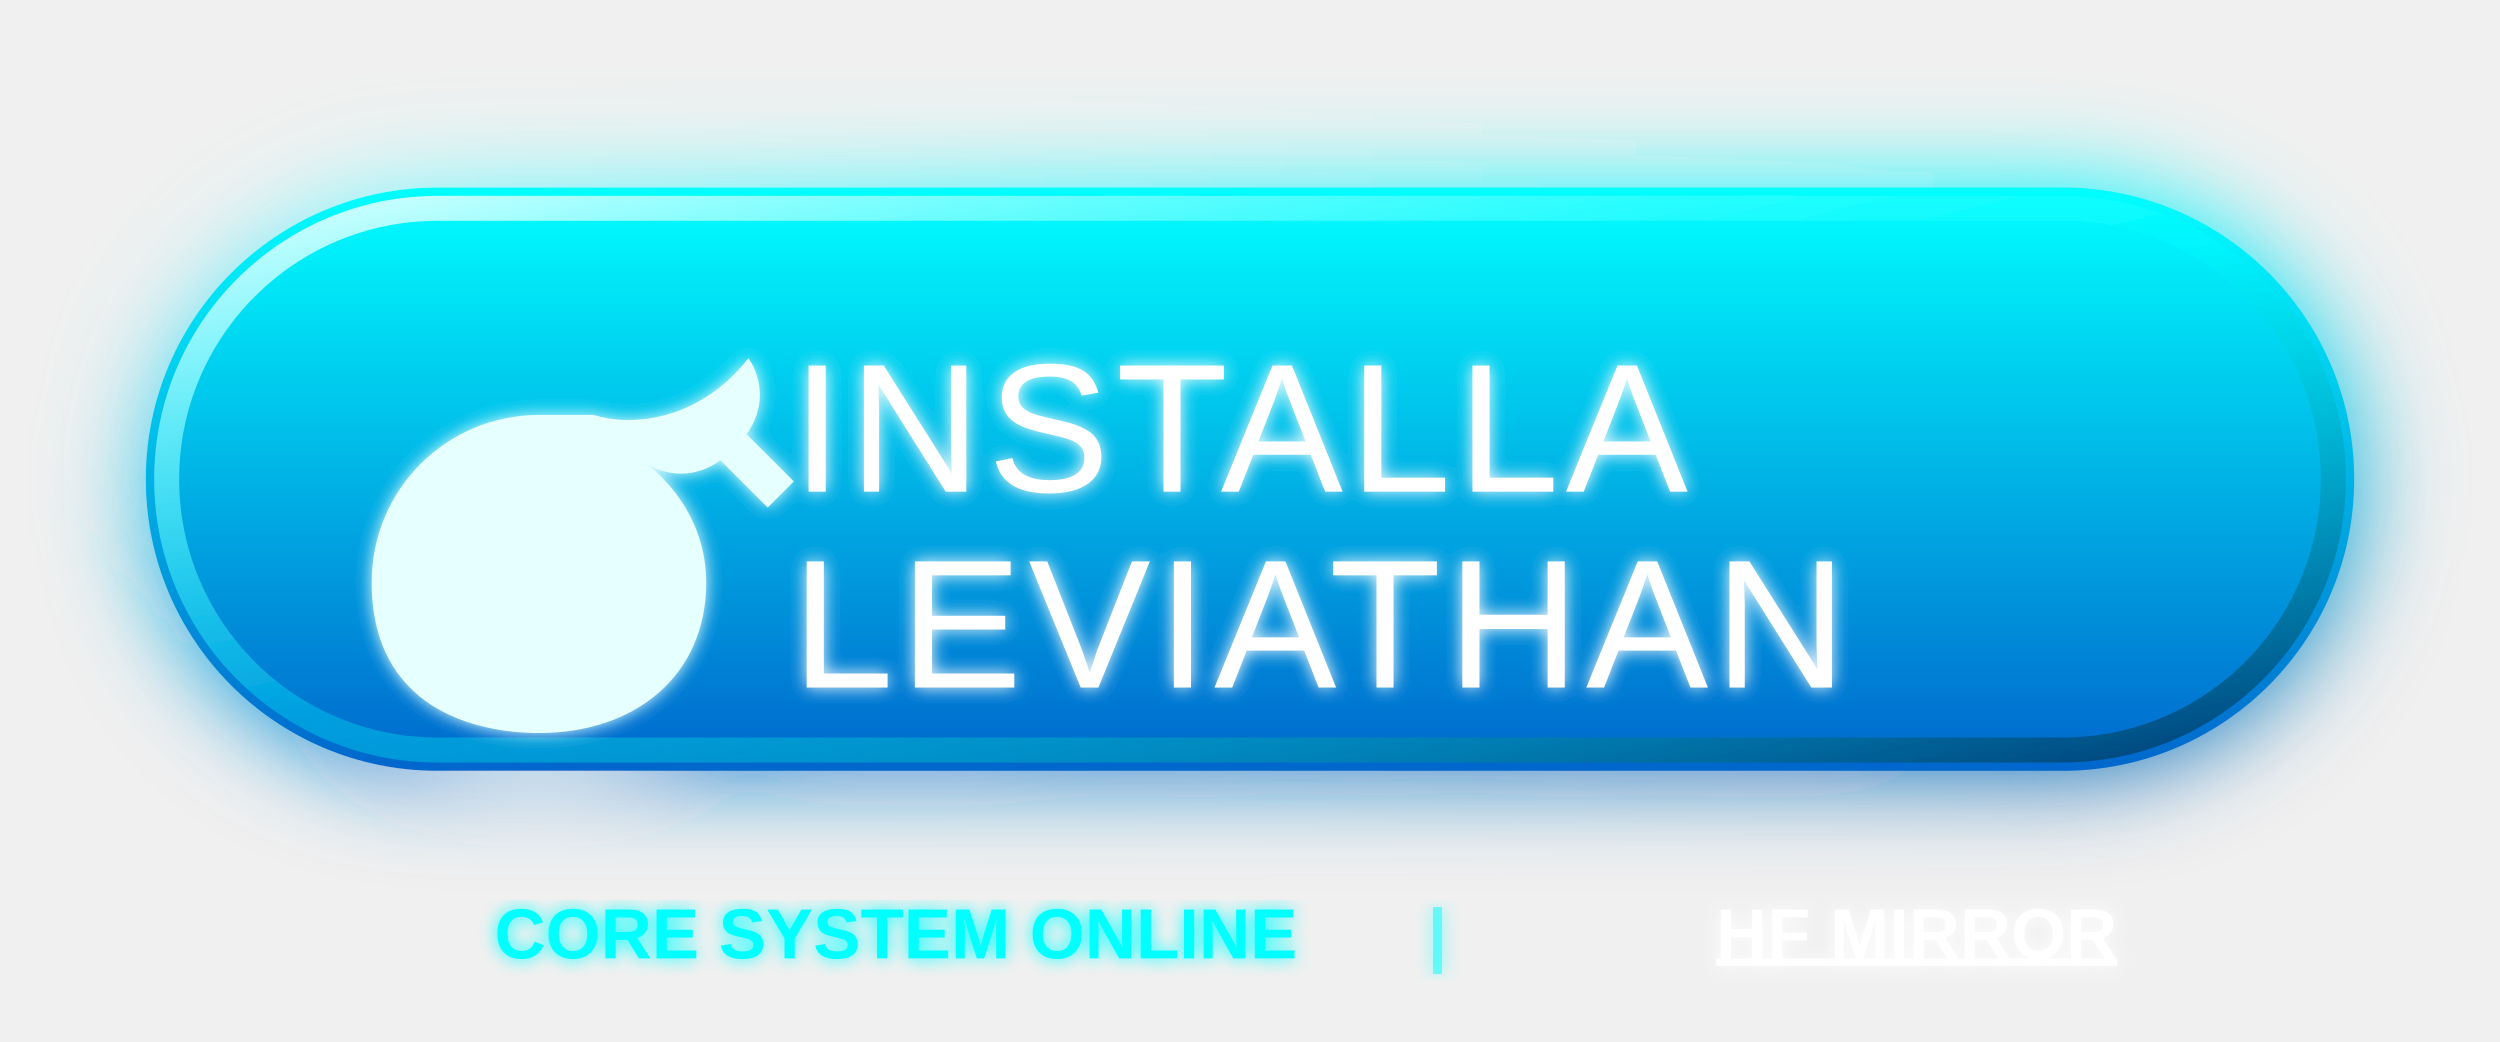
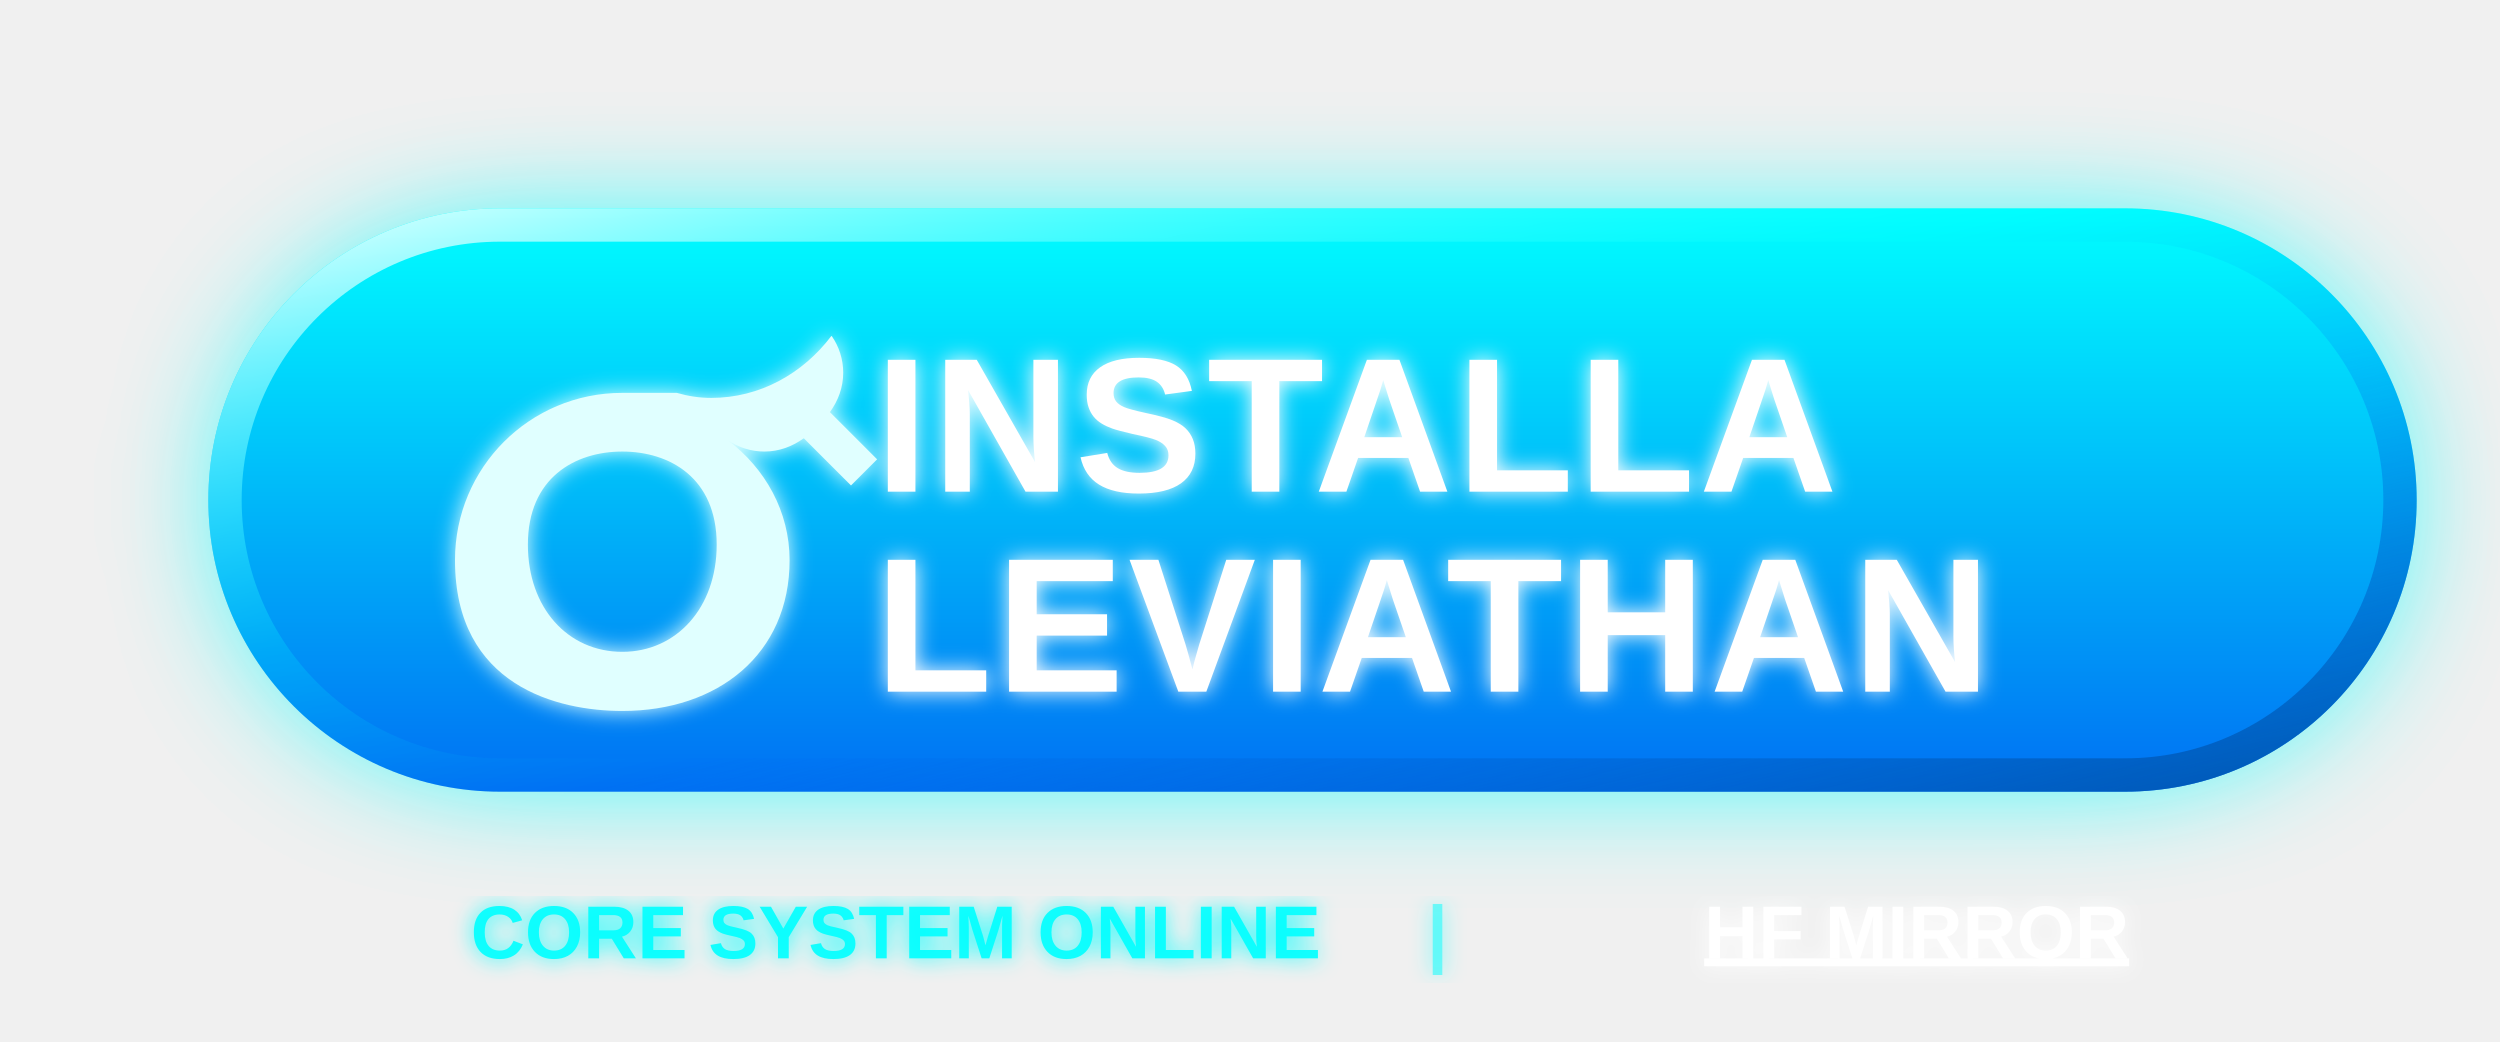
<svg xmlns="http://www.w3.org/2000/svg" width="600" height="250" viewBox="0 0 600 250">
  <defs>
-     <linearGradient id="bodyGrad" x1="0%" y1="0%" x2="0%" y2="100%">
-       <stop offset="0%" stop-color="#0ff" />
-       <stop offset="100%" stop-color="#0066cc" />
+     <linearGradient id="mainBodyGrad" x1="0%" y1="0%" x2="0%" y2="100%">
+       <stop offset="0%" stop-color="#00ffff" />
+       <stop offset="100%" stop-color="#0070f3" />
    </linearGradient>
    <linearGradient id="rimGrad" x1="0%" y1="0%" x2="100%" y2="100%">
      <stop offset="0%" stop-color="#ffffff" stop-opacity="0.9" />
-       <stop offset="50%" stop-color="#00ffff" stop-opacity="0.3" />
-       <stop offset="100%" stop-color="#003366" stop-opacity="0.9" />
+       <stop offset="40%" stop-color="#00ffff" stop-opacity="0.2" />
+       <stop offset="60%" stop-color="#0070f3" stop-opacity="0.2" />
+       <stop offset="100%" stop-color="#0050a0" stop-opacity="0.8" />
    </linearGradient>
-     <filter id="softGlow" x="-40%" y="-40%" width="180%" height="180%">
-       <feGaussianBlur stdDeviation="12" result="blur" />
+     <filter id="intenseGlow" x="-50%" y="-50%" width="200%" height="200%">
+       <feGaussianBlur in="SourceAlpha" stdDeviation="18" result="blur1" />
+       <feFlood flood-color="#00ffff" result="cyanColor" />
+       <feComposite in="cyanColor" in2="blur1" operator="in" result="coloredBlur" />
+       <feMerge>
+         <feMergeNode in="coloredBlur" />
+         <feMergeNode in="coloredBlur" />
+         <feMergeNode in="coloredBlur" />
+         <feMergeNode in="SourceGraphic" />
+       </feMerge>
+     </filter>
+     <filter id="textGlow">
+       <feGaussianBlur stdDeviation="2.5" result="blur" />
      <feMerge>
        <feMergeNode in="blur" />
        <feMergeNode in="SourceGraphic" />
      </feMerge>
    </filter>
-     <filter id="textGlow">
-       <feGaussianBlur stdDeviation="2" result="blur" />
-       <feMerge>
-         <feMergeNode in="blur" />
-         <feMergeNode in="SourceGraphic" />
-       </feMerge>
-     </filter>
-     <animateTransform id="pulse" attributeName="transform" type="scale" from="1" to="1.03" dur="2.5s" repeatCount="indefinite" additive="sum" />
-     <path id="dragonPath" d="M58.5 18.9C38.3 18.9 22 35.2 22 55.4C22 82.9 44.5 88.3 58.5 88.3C79.4 88.3 95 75.9 95 55.4C95 44.8 89.7 35.4 81.5 29.2C83.8 30.8 86.6 31.7 89.5 31.7C92.7 31.7 95.6 30.6 98.1 28.8L108.4 39.1L114.1 33.4L103.8 23.1C105.6 20.6 106.7 17.7 106.7 14.5C106.7 11.6 105.8 8.8 104.2 6.5C97.9 14.7 88.5 20 77.9 20C75.3 20 72.8 19.6 70.4 18.9Z" />
+     <path id="dragonPath" d="M 58.5 18.9 C 38.3 18.9 22 35.2 22 55.4 C 22 82.9 44.5 88.3 58.5 88.3 C 79.4 88.3 95 75.9 95 55.4 C 95 44.8 89.7 35.4 81.5 29.2 C 83.8 30.8 86.6 31.7 89.5 31.7 C 92.7 31.7 95.6 30.6 98.1 28.8 L 108.4 39.1 L 114.1 33.4 L 103.8 23.1 C 105.6 20.6 106.7 17.7 106.7 14.5 C 106.7 11.6 105.8 8.8 104.2 6.5 C 104.2 6.5 104.1 6.5 104.1 6.5 C 97.9 14.7 88.5 20 77.9 20 C 75.3 20 72.8 19.6 70.4 18.9 C 66.6 18.9 62.6 18.9 58.5 18.9 Z M 58.5 31.7 C 68.8 31.7 79.1 37.4 79.1 52 C 79.1 65.8 70.3 75.4 58.5 75.4 C 46.6 75.4 37.9 65.8 37.9 52 C 37.9 37.4 48.2 31.7 58.5 31.7 Z" />
  </defs>
-   <g transform="translate(35,45)" filter="url(#softGlow)">
-     <rect x="0" y="0" width="530" height="140" rx="70" fill="url(#bodyGrad)">
-       <animateTransform attributeName="transform" type="scale" values="1;1.03;1" dur="3s" repeatCount="indefinite" />
-     </rect>
-     <rect x="5" y="5" width="520" height="130" rx="65" fill="none" stroke="url(#rimGrad)" stroke-width="6" />
-     <g transform="translate(30,25)" filter="url(#textGlow)">
-       <use href="#dragonPath" fill="#e6ffff" transform="scale(1.1) translate(0,8)" />
-       <text x="125" y="48" font-size="44" font-family="Arial Black, Arial, sans-serif" fill="#ffffff" letter-spacing="1.5">
-         INSTALLA
-       </text>
-       <text x="125" y="95" font-size="44" font-family="Arial Black, Arial, sans-serif" fill="#ffffff" letter-spacing="1.5">
-         LEVIATHAN
-       </text>
+   <g transform="translate(50, 50)">
+     <rect x="15" y="15" width="500" height="110" rx="55" ry="55" fill="#00ffff" filter="url(#intenseGlow)" opacity="0.7" />
+     <rect x="0" y="0" width="530" height="140" rx="70" ry="70" fill="url(#mainBodyGrad)" />
+     <rect x="4" y="4" width="522" height="132" rx="66" ry="66" fill="none" stroke="url(#rimGrad)" stroke-width="8" />
+     <g transform="translate(35, 18)" filter="url(#textGlow)">
+       <use href="#dragonPath" fill="#e0ffff" transform="scale(1.1) translate(0,5)" />
+       <g font-family="Arial Black, Arial, sans-serif" font-weight="900" fill="white" letter-spacing="1px">
+         <text x="125" y="50" font-size="46">INSTALLA</text>
+         <text x="125" y="98" font-size="46">LEVIATHAN</text>
+       </g>
    </g>
  </g>
-   <g font-family="Arial, sans-serif" font-size="17" font-weight="bold" text-anchor="middle" filter="url(#textGlow)">
-     <text x="215" y="230" fill="#00ffff">CORE SYSTEM ONLINE</text>
+   <g font-family="Arial, sans-serif" font-size="18" font-weight="bold" text-anchor="middle" filter="url(#textGlow)">
+     <text x="215" y="230" fill="#00ffff" opacity="0.9">CORE SYSTEM ONLINE</text>
    <text x="345" y="230" fill="#00ffff" opacity="0.5">|</text>
-     <a href="https://leaviathan-leviathan.hf.space" target="_blank">
-       <text x="460" y="230" fill="#ffffff" text-decoration="underline">
-         HF MIRROR
-       </text>
+     <a href="https://leaviathan-leviathan.hf.space" target="_blank" style="cursor: pointer;">
+       <text x="460" y="230" fill="#ffffff" text-decoration="underline" opacity="1">HF MIRROR</text>
    </a>
  </g>
</svg>
